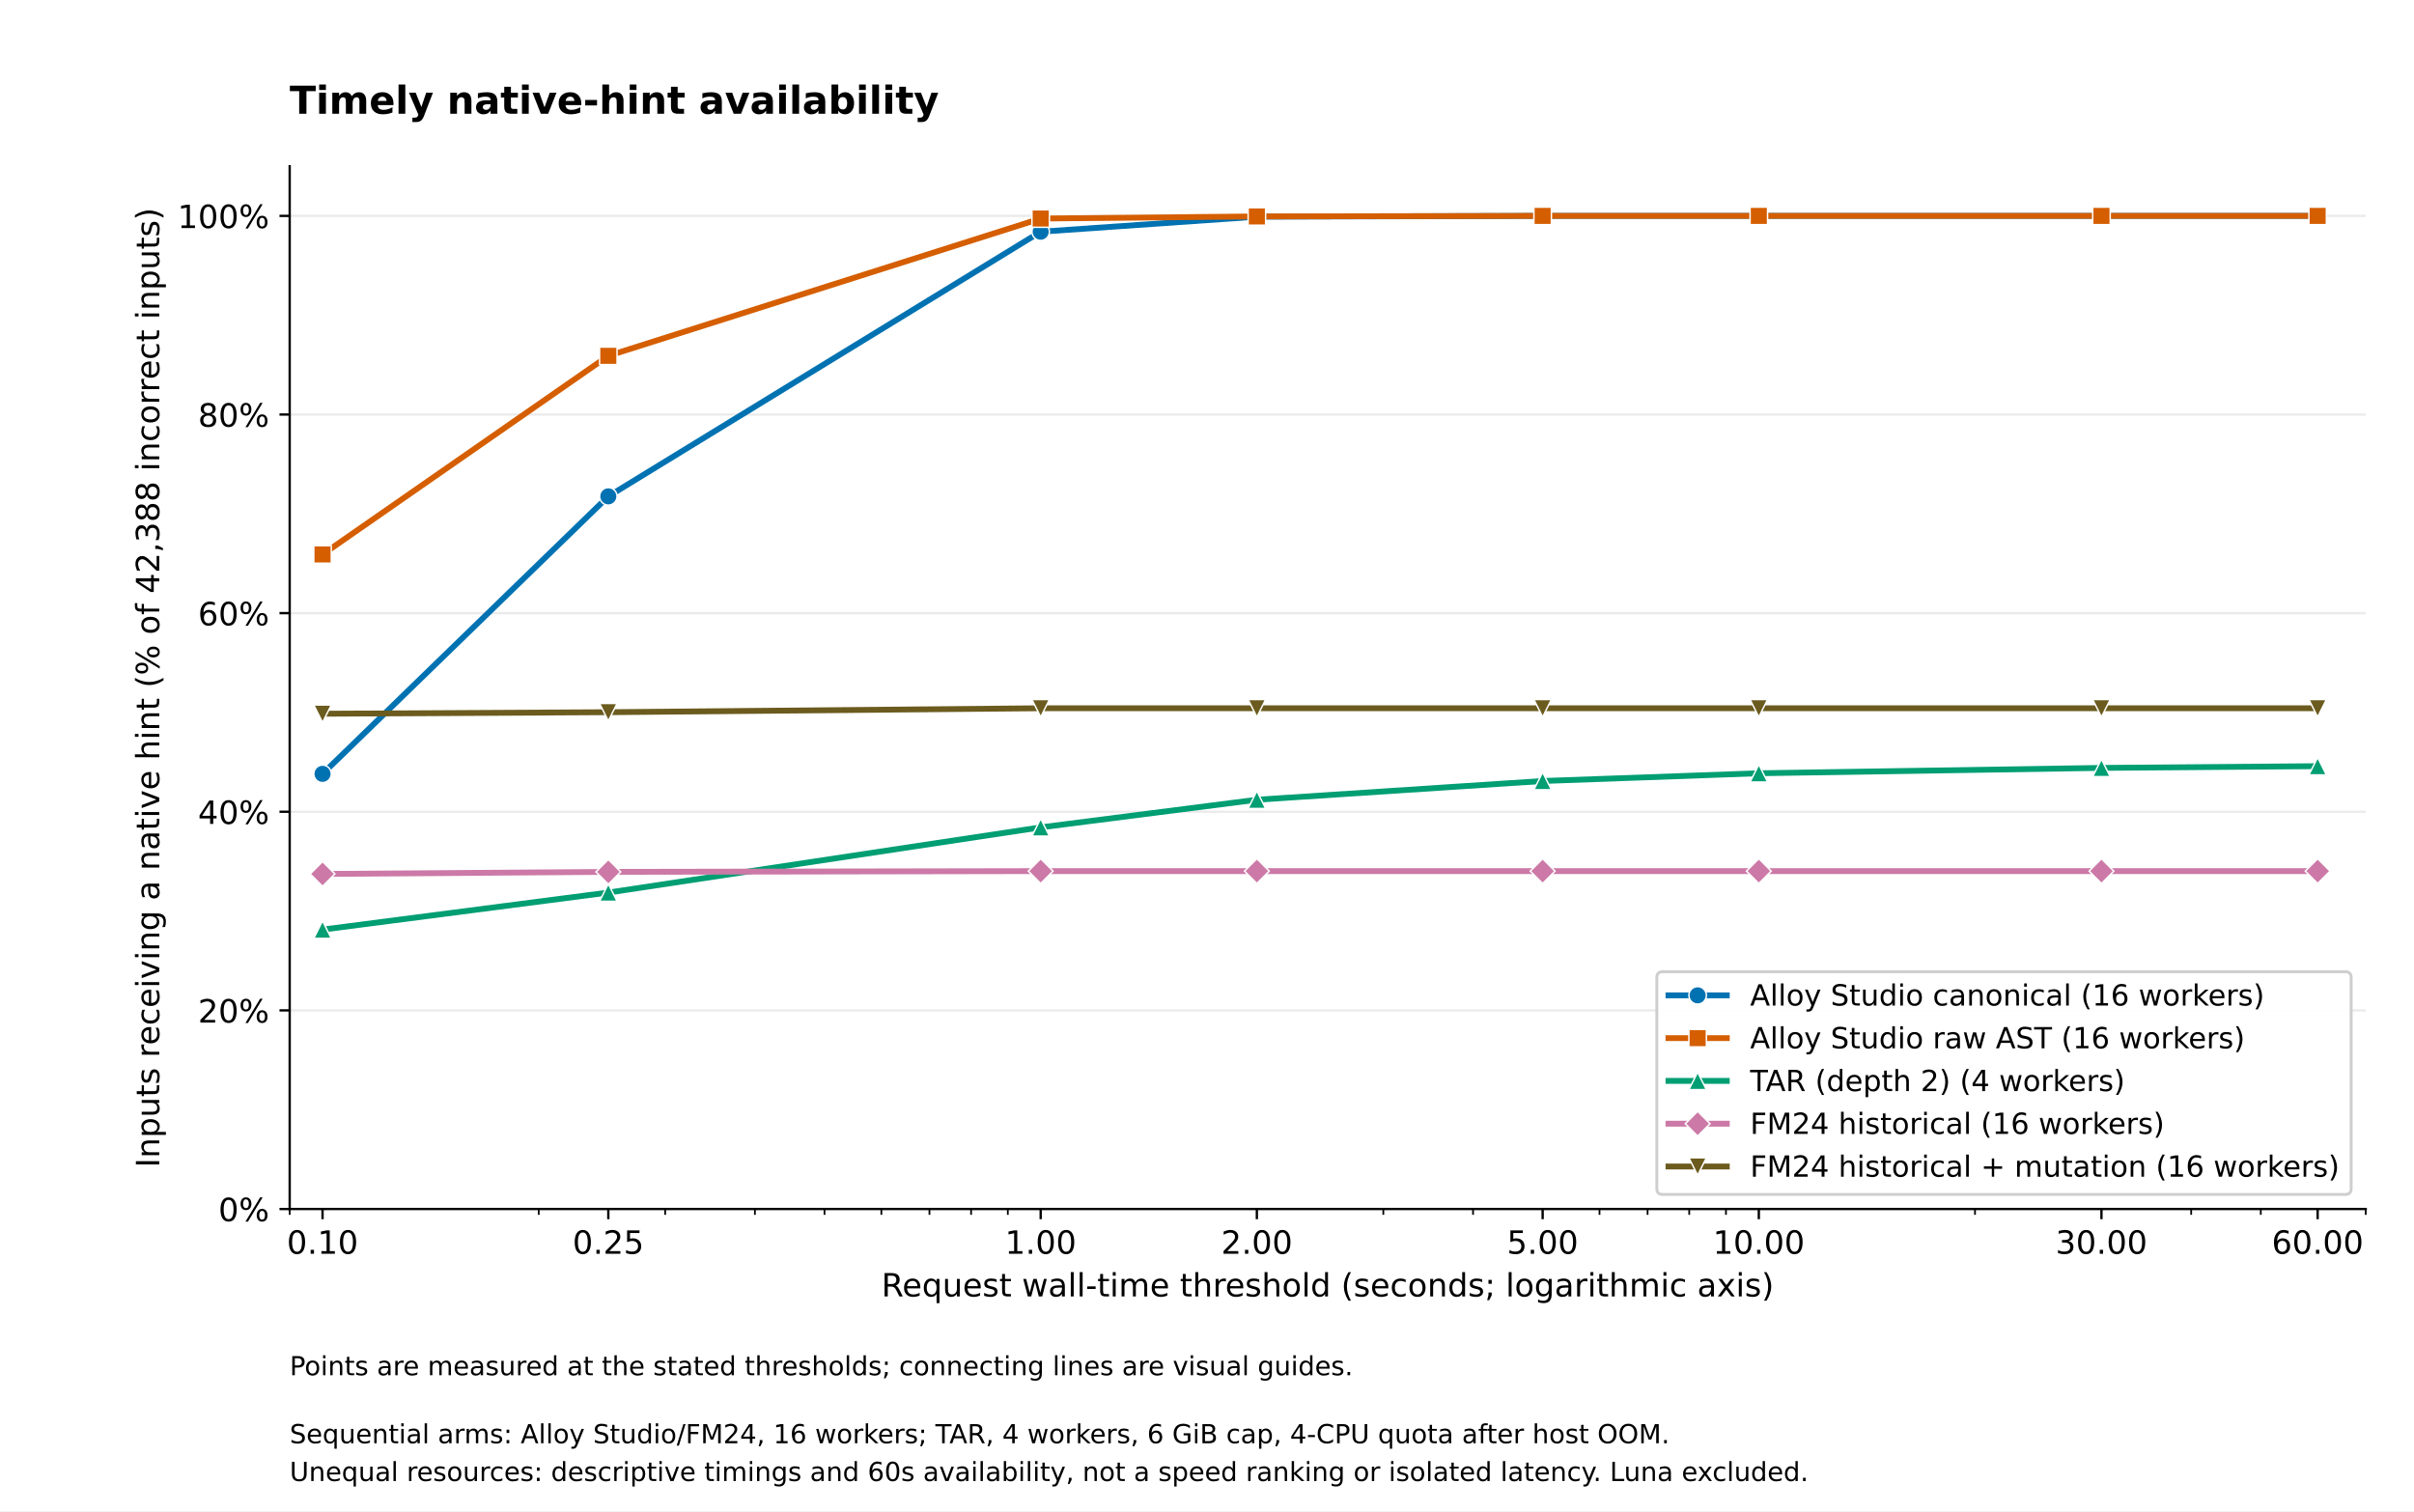
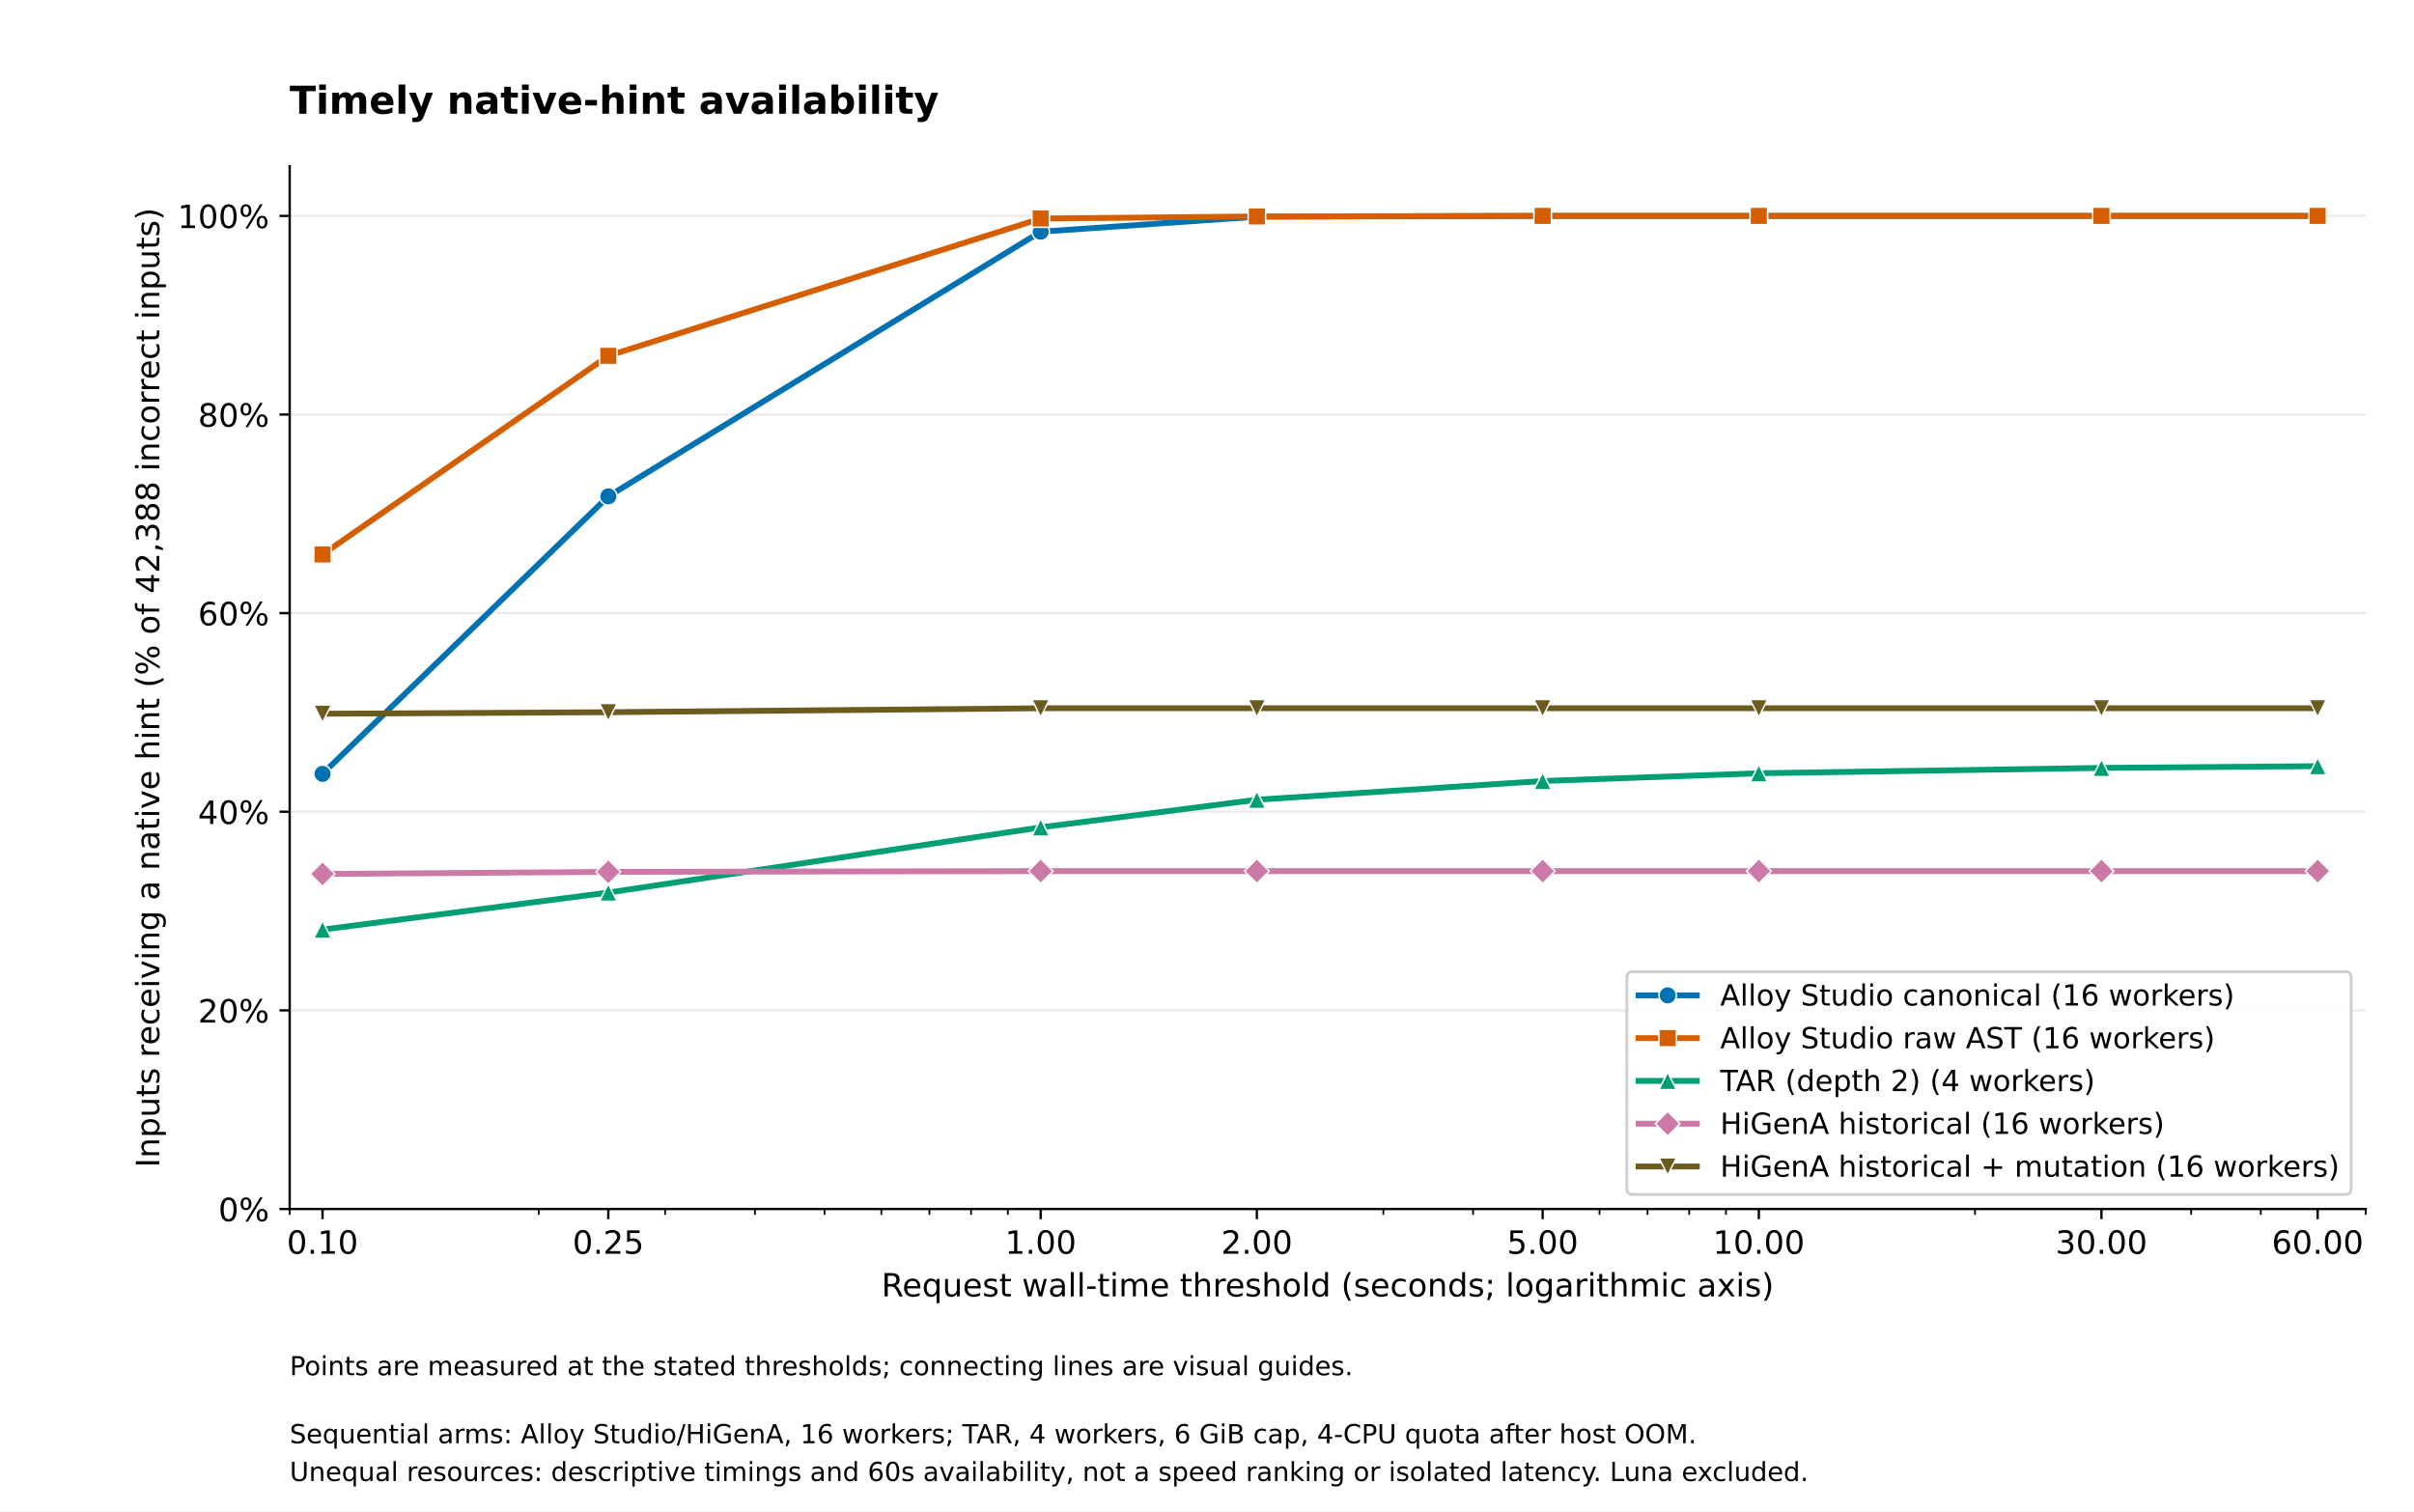
<svg xmlns="http://www.w3.org/2000/svg" xmlns:xlink="http://www.w3.org/1999/xlink" width="828pt" height="518.4pt" viewBox="0 0 828 518.4" version="1.1">
  <defs>
    <style type="text/css">*{stroke-linejoin: round; stroke-linecap: butt}</style>
  </defs>
  <g id="figure_1">
    <g id="patch_1">
      <path d="M 0 518.4  L 828 518.4  L 828 0  L 0 0  z " style="fill: #ffffff" />
    </g>
    <g id="axes_1">
      <g id="patch_2">
        <path d="M 99.36 414.72  L 811.44 414.72  L 811.44 57.024  L 99.36 57.024  z " style="fill: #ffffff" />
      </g>
      <g id="matplotlib.axis_1">
        <g id="xtick_1">
          <g id="line2d_1">
            <defs>
              <path id="m5367afcab2" d="M 0 0  L 0 3.5  " style="stroke: #000000; stroke-width: 0.8" />
            </defs>
            <g>
              <use xlink:href="#m5367afcab2" x="110.631" y="414.72" style="stroke: #000000; stroke-width: 0.8" />
            </g>
          </g>
          <g id="text_1">
            <text style="font-size: 11px; font-family: 'DejaVu Sans'; text-anchor: middle" x="110.631" y="430.078" transform="rotate(-0 110.6311 430.0783)">0.10</text>
          </g>
        </g>
        <g id="xtick_2">
          <g id="line2d_2">
            <g>
              <use xlink:href="#m5367afcab2" x="208.652" y="414.72" style="stroke: #000000; stroke-width: 0.8" />
            </g>
          </g>
          <g id="text_2">
            <text style="font-size: 11px; font-family: 'DejaVu Sans'; text-anchor: middle" x="208.652" y="430.078" transform="rotate(-0 208.6523 430.0783)">0.25</text>
          </g>
        </g>
        <g id="xtick_3">
          <g id="line2d_3">
            <g>
              <use xlink:href="#m5367afcab2" x="356.953" y="414.72" style="stroke: #000000; stroke-width: 0.8" />
            </g>
          </g>
          <g id="text_3">
            <text style="font-size: 11px; font-family: 'DejaVu Sans'; text-anchor: middle" x="356.953" y="430.078" transform="rotate(-0 356.9526 430.0783)">1.00</text>
          </g>
        </g>
        <g id="xtick_4">
          <g id="line2d_4">
            <g>
              <use xlink:href="#m5367afcab2" x="431.103" y="414.72" style="stroke: #000000; stroke-width: 0.8" />
            </g>
          </g>
          <g id="text_4">
            <text style="font-size: 11px; font-family: 'DejaVu Sans'; text-anchor: middle" x="431.103" y="430.078" transform="rotate(-0 431.1028 430.0783)">2.00</text>
          </g>
        </g>
        <g id="xtick_5">
          <g id="line2d_5">
            <g>
              <use xlink:href="#m5367afcab2" x="529.124" y="414.72" style="stroke: #000000; stroke-width: 0.8" />
            </g>
          </g>
          <g id="text_5">
            <text style="font-size: 11px; font-family: 'DejaVu Sans'; text-anchor: middle" x="529.124" y="430.078" transform="rotate(-0 529.124 430.0783)">5.00</text>
          </g>
        </g>
        <g id="xtick_6">
          <g id="line2d_6">
            <g>
              <use xlink:href="#m5367afcab2" x="603.274" y="414.72" style="stroke: #000000; stroke-width: 0.8" />
            </g>
          </g>
          <g id="text_6">
            <text style="font-size: 11px; font-family: 'DejaVu Sans'; text-anchor: middle" x="603.274" y="430.078" transform="rotate(-0 603.2741 430.0783)">10.00</text>
          </g>
        </g>
        <g id="xtick_7">
          <g id="line2d_7">
            <g>
              <use xlink:href="#m5367afcab2" x="720.799" y="414.72" style="stroke: #000000; stroke-width: 0.8" />
            </g>
          </g>
          <g id="text_7">
            <text style="font-size: 11px; font-family: 'DejaVu Sans'; text-anchor: middle" x="720.799" y="430.078" transform="rotate(-0 720.7994 430.0783)">30.00</text>
          </g>
        </g>
        <g id="xtick_8">
          <g id="line2d_8">
            <g>
              <use xlink:href="#m5367afcab2" x="794.95" y="414.72" style="stroke: #000000; stroke-width: 0.8" />
            </g>
          </g>
          <g id="text_8">
            <text style="font-size: 11px; font-family: 'DejaVu Sans'; text-anchor: middle" x="794.95" y="430.078" transform="rotate(-0 794.9496 430.0783)">60.00</text>
          </g>
        </g>
        <g id="xtick_9">
          <g id="line2d_9">
            <defs>
              <path id="mff317a4f5e" d="M 0 0  L 0 2  " style="stroke: #000000; stroke-width: 0.6" />
            </defs>
            <g>
              <use xlink:href="#mff317a4f5e" x="99.36" y="414.72" style="stroke: #000000; stroke-width: 0.6" />
            </g>
          </g>
        </g>
        <g id="xtick_10">
          <g id="line2d_10">
            <g>
              <use xlink:href="#mff317a4f5e" x="184.781" y="414.72" style="stroke: #000000; stroke-width: 0.6" />
            </g>
          </g>
        </g>
        <g id="xtick_11">
          <g id="line2d_11">
            <g>
              <use xlink:href="#mff317a4f5e" x="228.156" y="414.72" style="stroke: #000000; stroke-width: 0.6" />
            </g>
          </g>
        </g>
        <g id="xtick_12">
          <g id="line2d_12">
            <g>
              <use xlink:href="#mff317a4f5e" x="258.931" y="414.72" style="stroke: #000000; stroke-width: 0.6" />
            </g>
          </g>
        </g>
        <g id="xtick_13">
          <g id="line2d_13">
            <g>
              <use xlink:href="#mff317a4f5e" x="282.802" y="414.72" style="stroke: #000000; stroke-width: 0.6" />
            </g>
          </g>
        </g>
        <g id="xtick_14">
          <g id="line2d_14">
            <g>
              <use xlink:href="#mff317a4f5e" x="302.306" y="414.72" style="stroke: #000000; stroke-width: 0.6" />
            </g>
          </g>
        </g>
        <g id="xtick_15">
          <g id="line2d_15">
            <g>
              <use xlink:href="#mff317a4f5e" x="318.797" y="414.72" style="stroke: #000000; stroke-width: 0.6" />
            </g>
          </g>
        </g>
        <g id="xtick_16">
          <g id="line2d_16">
            <g>
              <use xlink:href="#mff317a4f5e" x="333.082" y="414.72" style="stroke: #000000; stroke-width: 0.6" />
            </g>
          </g>
        </g>
        <g id="xtick_17">
          <g id="line2d_17">
            <g>
              <use xlink:href="#mff317a4f5e" x="345.682" y="414.72" style="stroke: #000000; stroke-width: 0.6" />
            </g>
          </g>
        </g>
        <g id="xtick_18">
          <g id="line2d_18">
            <g>
              <use xlink:href="#mff317a4f5e" x="474.478" y="414.72" style="stroke: #000000; stroke-width: 0.6" />
            </g>
          </g>
        </g>
        <g id="xtick_19">
          <g id="line2d_19">
            <g>
              <use xlink:href="#mff317a4f5e" x="505.253" y="414.72" style="stroke: #000000; stroke-width: 0.6" />
            </g>
          </g>
        </g>
        <g id="xtick_20">
          <g id="line2d_20">
            <g>
              <use xlink:href="#mff317a4f5e" x="548.628" y="414.72" style="stroke: #000000; stroke-width: 0.6" />
            </g>
          </g>
        </g>
        <g id="xtick_21">
          <g id="line2d_21">
            <g>
              <use xlink:href="#mff317a4f5e" x="565.118" y="414.72" style="stroke: #000000; stroke-width: 0.6" />
            </g>
          </g>
        </g>
        <g id="xtick_22">
          <g id="line2d_22">
            <g>
              <use xlink:href="#mff317a4f5e" x="579.403" y="414.72" style="stroke: #000000; stroke-width: 0.6" />
            </g>
          </g>
        </g>
        <g id="xtick_23">
          <g id="line2d_23">
            <g>
              <use xlink:href="#mff317a4f5e" x="592.003" y="414.72" style="stroke: #000000; stroke-width: 0.6" />
            </g>
          </g>
        </g>
        <g id="xtick_24">
          <g id="line2d_24">
            <g>
              <use xlink:href="#mff317a4f5e" x="677.424" y="414.72" style="stroke: #000000; stroke-width: 0.6" />
            </g>
          </g>
        </g>
        <g id="xtick_25">
          <g id="line2d_25">
            <g>
              <use xlink:href="#mff317a4f5e" x="751.574" y="414.72" style="stroke: #000000; stroke-width: 0.6" />
            </g>
          </g>
        </g>
        <g id="xtick_26">
          <g id="line2d_26">
            <g>
              <use xlink:href="#mff317a4f5e" x="775.446" y="414.72" style="stroke: #000000; stroke-width: 0.6" />
            </g>
          </g>
        </g>
        <g id="xtick_27">
          <g id="line2d_27">
            <g>
              <use xlink:href="#mff317a4f5e" x="811.44" y="414.72" style="stroke: #000000; stroke-width: 0.6" />
            </g>
          </g>
        </g>
        <g id="text_9">
          <text style="font-size: 11px; font-family: 'DejaVu Sans'; text-anchor: middle" x="455.4" y="444.724" transform="rotate(-0 455.4 444.7242)">Request wall-time threshold (seconds; logarithmic axis)</text>
        </g>
      </g>
      <g id="matplotlib.axis_2">
        <g id="ytick_1">
          <g id="line2d_28">
            <path d="M 99.36 414.72  L 811.44 414.72  " clip-path="url(#p9f8dc60654)" style="fill: none; stroke: #b0b0b0; stroke-opacity: 0.25; stroke-width: 0.8; stroke-linecap: square" />
          </g>
          <g id="line2d_29">
            <defs>
              <path id="m09aca55faa" d="M 0 0  L -3.5 0  " style="stroke: #000000; stroke-width: 0.8" />
            </defs>
            <g>
              <use xlink:href="#m09aca55faa" x="99.36" y="414.72" style="stroke: #000000; stroke-width: 0.8" />
            </g>
          </g>
          <g id="text_10">
            <text style="font-size: 11px; font-family: 'DejaVu Sans'; text-anchor: end" x="92.36" y="418.899" transform="rotate(-0 92.36 418.8991)">0%</text>
          </g>
        </g>
        <g id="ytick_2">
          <g id="line2d_30">
            <path d="M 99.36 346.587  L 811.44 346.587  " clip-path="url(#p9f8dc60654)" style="fill: none; stroke: #b0b0b0; stroke-opacity: 0.25; stroke-width: 0.8; stroke-linecap: square" />
          </g>
          <g id="line2d_31">
            <g>
              <use xlink:href="#m09aca55faa" x="99.36" y="346.587" style="stroke: #000000; stroke-width: 0.8" />
            </g>
          </g>
          <g id="text_11">
            <text style="font-size: 11px; font-family: 'DejaVu Sans'; text-anchor: end" x="92.36" y="350.767" transform="rotate(-0 92.36 350.7666)">20%</text>
          </g>
        </g>
        <g id="ytick_3">
          <g id="line2d_32">
            <path d="M 99.36 278.455  L 811.44 278.455  " clip-path="url(#p9f8dc60654)" style="fill: none; stroke: #b0b0b0; stroke-opacity: 0.25; stroke-width: 0.8; stroke-linecap: square" />
          </g>
          <g id="line2d_33">
            <g>
              <use xlink:href="#m09aca55faa" x="99.36" y="278.455" style="stroke: #000000; stroke-width: 0.8" />
            </g>
          </g>
          <g id="text_12">
            <text style="font-size: 11px; font-family: 'DejaVu Sans'; text-anchor: end" x="92.36" y="282.634" transform="rotate(-0 92.36 282.634)">40%</text>
          </g>
        </g>
        <g id="ytick_4">
          <g id="line2d_34">
            <path d="M 99.36 210.322  L 811.44 210.322  " clip-path="url(#p9f8dc60654)" style="fill: none; stroke: #b0b0b0; stroke-opacity: 0.25; stroke-width: 0.8; stroke-linecap: square" />
          </g>
          <g id="line2d_35">
            <g>
              <use xlink:href="#m09aca55faa" x="99.36" y="210.322" style="stroke: #000000; stroke-width: 0.8" />
            </g>
          </g>
          <g id="text_13">
            <text style="font-size: 11px; font-family: 'DejaVu Sans'; text-anchor: end" x="92.36" y="214.501" transform="rotate(-0 92.36 214.5014)">60%</text>
          </g>
        </g>
        <g id="ytick_5">
          <g id="line2d_36">
            <path d="M 99.36 142.19  L 811.44 142.19  " clip-path="url(#p9f8dc60654)" style="fill: none; stroke: #b0b0b0; stroke-opacity: 0.25; stroke-width: 0.8; stroke-linecap: square" />
          </g>
          <g id="line2d_37">
            <g>
              <use xlink:href="#m09aca55faa" x="99.36" y="142.19" style="stroke: #000000; stroke-width: 0.8" />
            </g>
          </g>
          <g id="text_14">
            <text style="font-size: 11px; font-family: 'DejaVu Sans'; text-anchor: end" x="92.36" y="146.369" transform="rotate(-0 92.36 146.3689)">80%</text>
          </g>
        </g>
        <g id="ytick_6">
          <g id="line2d_38">
            <path d="M 99.36 74.057  L 811.44 74.057  " clip-path="url(#p9f8dc60654)" style="fill: none; stroke: #b0b0b0; stroke-opacity: 0.25; stroke-width: 0.8; stroke-linecap: square" />
          </g>
          <g id="line2d_39">
            <g>
              <use xlink:href="#m09aca55faa" x="99.36" y="74.057" style="stroke: #000000; stroke-width: 0.8" />
            </g>
          </g>
          <g id="text_15">
            <text style="font-size: 11px; font-family: 'DejaVu Sans'; text-anchor: end" x="92.36" y="78.236" transform="rotate(-0 92.36 78.23628)">100%</text>
          </g>
        </g>
        <g id="text_16">
          <text style="font-size: 11px; font-family: 'DejaVu Sans'; text-anchor: middle" x="54.624" y="235.872" transform="rotate(-90 54.62438 235.872)">Inputs receiving a native hint (% of 42,388 incorrect inputs)</text>
        </g>
      </g>
      <g id="line2d_40">
        <path d="M 110.631 265.453  L 208.652 170.265  L 356.953 79.482  L 431.103 74.33  L 529.124 74.057  L 603.274 74.057  L 720.799 74.057  L 794.95 74.057  " clip-path="url(#p9f8dc60654)" style="fill: none; stroke: #0072b2; stroke-width: 2; stroke-linecap: square" />
        <defs>
          <path id="m98818d16dd" d="M 0 3  C 0.796 3 1.559 2.684 2.121 2.121  C 2.684 1.559 3 0.796 3 0  C 3 -0.796 2.684 -1.559 2.121 -2.121  C 1.559 -2.684 0.796 -3 0 -3  C -0.796 -3 -1.559 -2.684 -2.121 -2.121  C -2.684 -1.559 -3 -0.796 -3 0  C -3 0.796 -2.684 1.559 -2.121 2.121  C -1.559 2.684 -0.796 3 0 3  z " style="stroke: #ffffff; stroke-width: 0.5" />
        </defs>
        <g clip-path="url(#p9f8dc60654)">
          <use xlink:href="#m98818d16dd" x="110.631" y="265.453" style="fill: #0072b2; stroke: #ffffff; stroke-width: 0.5" />
          <use xlink:href="#m98818d16dd" x="208.652" y="170.265" style="fill: #0072b2; stroke: #ffffff; stroke-width: 0.5" />
          <use xlink:href="#m98818d16dd" x="356.953" y="79.482" style="fill: #0072b2; stroke: #ffffff; stroke-width: 0.5" />
          <use xlink:href="#m98818d16dd" x="431.103" y="74.33" style="fill: #0072b2; stroke: #ffffff; stroke-width: 0.5" />
          <use xlink:href="#m98818d16dd" x="529.124" y="74.057" style="fill: #0072b2; stroke: #ffffff; stroke-width: 0.5" />
          <use xlink:href="#m98818d16dd" x="603.274" y="74.057" style="fill: #0072b2; stroke: #ffffff; stroke-width: 0.5" />
          <use xlink:href="#m98818d16dd" x="720.799" y="74.057" style="fill: #0072b2; stroke: #ffffff; stroke-width: 0.5" />
          <use xlink:href="#m98818d16dd" x="794.95" y="74.057" style="fill: #0072b2; stroke: #ffffff; stroke-width: 0.5" />
        </g>
      </g>
      <g id="line2d_41">
        <path d="M 110.631 190.189  L 208.652 122.061  L 356.953 74.965  L 431.103 74.242  L 529.124 74.057  L 603.274 74.057  L 720.799 74.057  L 794.95 74.057  " clip-path="url(#p9f8dc60654)" style="fill: none; stroke: #d55e00; stroke-width: 2; stroke-linecap: square" />
        <defs>
          <path id="me42546de0e" d="M -3 3  L 3 3  L 3 -3  L -3 -3  z " style="stroke: #ffffff; stroke-width: 0.5; stroke-linejoin: miter" />
        </defs>
        <g clip-path="url(#p9f8dc60654)">
          <use xlink:href="#me42546de0e" x="110.631" y="190.189" style="fill: #d55e00; stroke: #ffffff; stroke-width: 0.5; stroke-linejoin: miter" />
          <use xlink:href="#me42546de0e" x="208.652" y="122.061" style="fill: #d55e00; stroke: #ffffff; stroke-width: 0.5; stroke-linejoin: miter" />
          <use xlink:href="#me42546de0e" x="356.953" y="74.965" style="fill: #d55e00; stroke: #ffffff; stroke-width: 0.5; stroke-linejoin: miter" />
          <use xlink:href="#me42546de0e" x="431.103" y="74.242" style="fill: #d55e00; stroke: #ffffff; stroke-width: 0.5; stroke-linejoin: miter" />
          <use xlink:href="#me42546de0e" x="529.124" y="74.057" style="fill: #d55e00; stroke: #ffffff; stroke-width: 0.5; stroke-linejoin: miter" />
          <use xlink:href="#me42546de0e" x="603.274" y="74.057" style="fill: #d55e00; stroke: #ffffff; stroke-width: 0.5; stroke-linejoin: miter" />
          <use xlink:href="#me42546de0e" x="720.799" y="74.057" style="fill: #d55e00; stroke: #ffffff; stroke-width: 0.5; stroke-linejoin: miter" />
          <use xlink:href="#me42546de0e" x="794.95" y="74.057" style="fill: #d55e00; stroke: #ffffff; stroke-width: 0.5; stroke-linejoin: miter" />
        </g>
      </g>
      <g id="line2d_42">
        <path d="M 110.631 318.881  L 208.652 306.175  L 356.953 283.809  L 431.103 274.326  L 529.124 267.904  L 603.274 265.252  L 720.799 263.412  L 794.95 262.817  " clip-path="url(#p9f8dc60654)" style="fill: none; stroke: #009e73; stroke-width: 2; stroke-linecap: square" />
        <defs>
          <path id="m7f5c019775" d="M 0 -3  L -3 3  L 3 3  z " style="stroke: #ffffff; stroke-width: 0.5; stroke-linejoin: miter" />
        </defs>
        <g clip-path="url(#p9f8dc60654)">
          <use xlink:href="#m7f5c019775" x="110.631" y="318.881" style="fill: #009e73; stroke: #ffffff; stroke-width: 0.5; stroke-linejoin: miter" />
          <use xlink:href="#m7f5c019775" x="208.652" y="306.175" style="fill: #009e73; stroke: #ffffff; stroke-width: 0.5; stroke-linejoin: miter" />
          <use xlink:href="#m7f5c019775" x="356.953" y="283.809" style="fill: #009e73; stroke: #ffffff; stroke-width: 0.5; stroke-linejoin: miter" />
          <use xlink:href="#m7f5c019775" x="431.103" y="274.326" style="fill: #009e73; stroke: #ffffff; stroke-width: 0.5; stroke-linejoin: miter" />
          <use xlink:href="#m7f5c019775" x="529.124" y="267.904" style="fill: #009e73; stroke: #ffffff; stroke-width: 0.5; stroke-linejoin: miter" />
          <use xlink:href="#m7f5c019775" x="603.274" y="265.252" style="fill: #009e73; stroke: #ffffff; stroke-width: 0.5; stroke-linejoin: miter" />
          <use xlink:href="#m7f5c019775" x="720.799" y="263.412" style="fill: #009e73; stroke: #ffffff; stroke-width: 0.5; stroke-linejoin: miter" />
          <use xlink:href="#m7f5c019775" x="794.95" y="262.817" style="fill: #009e73; stroke: #ffffff; stroke-width: 0.5; stroke-linejoin: miter" />
        </g>
      </g>
      <g id="line2d_43">
        <path d="M 110.631 299.786  L 208.652 299.079  L 356.953 298.814  L 431.103 298.814  L 529.124 298.814  L 603.274 298.814  L 720.799 298.814  L 794.95 298.814  " clip-path="url(#p9f8dc60654)" style="fill: none; stroke: #cc79a7; stroke-width: 2; stroke-linecap: square" />
        <defs>
          <path id="m58e86c1450" d="M -0 4.243  L 4.243 0  L 0 -4.243  L -4.243 -0  z " style="stroke: #ffffff; stroke-width: 0.5; stroke-linejoin: miter" />
        </defs>
        <g clip-path="url(#p9f8dc60654)">
          <use xlink:href="#m58e86c1450" x="110.631" y="299.786" style="fill: #cc79a7; stroke: #ffffff; stroke-width: 0.5; stroke-linejoin: miter" />
          <use xlink:href="#m58e86c1450" x="208.652" y="299.079" style="fill: #cc79a7; stroke: #ffffff; stroke-width: 0.5; stroke-linejoin: miter" />
          <use xlink:href="#m58e86c1450" x="356.953" y="298.814" style="fill: #cc79a7; stroke: #ffffff; stroke-width: 0.5; stroke-linejoin: miter" />
          <use xlink:href="#m58e86c1450" x="431.103" y="298.814" style="fill: #cc79a7; stroke: #ffffff; stroke-width: 0.5; stroke-linejoin: miter" />
          <use xlink:href="#m58e86c1450" x="529.124" y="298.814" style="fill: #cc79a7; stroke: #ffffff; stroke-width: 0.5; stroke-linejoin: miter" />
          <use xlink:href="#m58e86c1450" x="603.274" y="298.814" style="fill: #cc79a7; stroke: #ffffff; stroke-width: 0.5; stroke-linejoin: miter" />
          <use xlink:href="#m58e86c1450" x="720.799" y="298.814" style="fill: #cc79a7; stroke: #ffffff; stroke-width: 0.5; stroke-linejoin: miter" />
          <use xlink:href="#m58e86c1450" x="794.95" y="298.814" style="fill: #cc79a7; stroke: #ffffff; stroke-width: 0.5; stroke-linejoin: miter" />
        </g>
      </g>
      <g id="line2d_44">
        <path d="M 110.631 244.831  L 208.652 244.308  L 356.953 242.95  L 431.103 242.95  L 529.124 242.95  L 603.274 242.95  L 720.799 242.95  L 794.95 242.95  " clip-path="url(#p9f8dc60654)" style="fill: none; stroke: #6b5b1e; stroke-width: 2; stroke-linecap: square" />
        <defs>
          <path id="m5d49434c34" d="M -0 3  L 3 -3  L -3 -3  z " style="stroke: #ffffff; stroke-width: 0.5; stroke-linejoin: miter" />
        </defs>
        <g clip-path="url(#p9f8dc60654)">
          <use xlink:href="#m5d49434c34" x="110.631" y="244.831" style="fill: #6b5b1e; stroke: #ffffff; stroke-width: 0.5; stroke-linejoin: miter" />
          <use xlink:href="#m5d49434c34" x="208.652" y="244.308" style="fill: #6b5b1e; stroke: #ffffff; stroke-width: 0.5; stroke-linejoin: miter" />
          <use xlink:href="#m5d49434c34" x="356.953" y="242.95" style="fill: #6b5b1e; stroke: #ffffff; stroke-width: 0.5; stroke-linejoin: miter" />
          <use xlink:href="#m5d49434c34" x="431.103" y="242.95" style="fill: #6b5b1e; stroke: #ffffff; stroke-width: 0.5; stroke-linejoin: miter" />
          <use xlink:href="#m5d49434c34" x="529.124" y="242.95" style="fill: #6b5b1e; stroke: #ffffff; stroke-width: 0.5; stroke-linejoin: miter" />
          <use xlink:href="#m5d49434c34" x="603.274" y="242.95" style="fill: #6b5b1e; stroke: #ffffff; stroke-width: 0.5; stroke-linejoin: miter" />
          <use xlink:href="#m5d49434c34" x="720.799" y="242.95" style="fill: #6b5b1e; stroke: #ffffff; stroke-width: 0.5; stroke-linejoin: miter" />
          <use xlink:href="#m5d49434c34" x="794.95" y="242.95" style="fill: #6b5b1e; stroke: #ffffff; stroke-width: 0.5; stroke-linejoin: miter" />
        </g>
      </g>
      <g id="patch_3">
        <path d="M 99.36 414.72  L 99.36 57.024  " style="fill: none; stroke: #000000; stroke-width: 0.8; stroke-linejoin: miter; stroke-linecap: square" />
      </g>
      <g id="patch_4">
        <path d="M 99.36 414.72  L 811.44 414.72  " style="fill: none; stroke: #000000; stroke-width: 0.8; stroke-linejoin: miter; stroke-linecap: square" />
      </g>
      <g id="text_17">
        <text style="font-weight: 700; font-size: 13.2px; font-family: 'DejaVu Sans'; text-anchor: start" x="99.36" y="39.024" transform="rotate(-0 99.36 39.024)">Timely native-hint availability</text>
      </g>
      <g id="legend_1">
        <g id="patch_5">
-           <path d="M 570.288 409.72  L 804.44 409.72  Q 806.44 409.72 806.44 407.72  L 806.44 335.329  Q 806.44 333.329 804.44 333.329  L 570.288 333.329  Q 568.288 333.329 568.288 335.329  L 568.288 407.72  Q 568.288 409.72 570.288 409.72  z " style="fill: #ffffff; opacity: 0.95; stroke: #cccccc; stroke-linejoin: miter" />
+           <path d="M 560.015 409.72  L 804.44 409.72  Q 806.44 409.72 806.44 407.72  L 806.44 335.329  Q 806.44 333.329 804.44 333.329  L 560.015 333.329  Q 558.015 333.329 558.015 335.329  L 558.015 407.72  Q 558.015 409.72 560.015 409.72  z " style="fill: #ffffff; opacity: 0.95; stroke: #cccccc; stroke-linejoin: miter" />
        </g>
        <g id="line2d_45">
-           <path d="M 572.288 341.428  L 582.288 341.428  L 592.288 341.428  " style="fill: none; stroke: #0072b2; stroke-width: 2; stroke-linecap: square" />
+           <path d="M 562.015 341.428  L 572.015 341.428  L 582.015 341.428  " style="fill: none; stroke: #0072b2; stroke-width: 2; stroke-linecap: square" />
          <g>
-             <use xlink:href="#m98818d16dd" x="582.288" y="341.428" style="fill: #0072b2; stroke: #ffffff; stroke-width: 0.5" />
+             <use xlink:href="#m98818d16dd" x="572.015" y="341.428" style="fill: #0072b2; stroke: #ffffff; stroke-width: 0.5" />
          </g>
        </g>
        <g id="text_18">
-           <text style="font-size: 10px; font-family: 'DejaVu Sans'; text-anchor: start" x="600.288" y="344.928" transform="rotate(-0 600.2884 344.9278)">Alloy Studio canonical (16 workers)</text>
+           <text style="font-size: 10px; font-family: 'DejaVu Sans'; text-anchor: start" x="590.015" y="344.928" transform="rotate(-0 590.015 344.9278)">Alloy Studio canonical (16 workers)</text>
        </g>
        <g id="line2d_46">
-           <path d="M 572.288 356.106  L 582.288 356.106  L 592.288 356.106  " style="fill: none; stroke: #d55e00; stroke-width: 2; stroke-linecap: square" />
+           <path d="M 562.015 356.106  L 572.015 356.106  L 582.015 356.106  " style="fill: none; stroke: #d55e00; stroke-width: 2; stroke-linecap: square" />
          <g>
-             <use xlink:href="#me42546de0e" x="582.288" y="356.106" style="fill: #d55e00; stroke: #ffffff; stroke-width: 0.5; stroke-linejoin: miter" />
+             <use xlink:href="#me42546de0e" x="572.015" y="356.106" style="fill: #d55e00; stroke: #ffffff; stroke-width: 0.5; stroke-linejoin: miter" />
          </g>
        </g>
        <g id="text_19">
-           <text style="font-size: 10px; font-family: 'DejaVu Sans'; text-anchor: start" x="600.288" y="359.606" transform="rotate(-0 600.2884 359.6059)">Alloy Studio raw AST (16 workers)</text>
+           <text style="font-size: 10px; font-family: 'DejaVu Sans'; text-anchor: start" x="590.015" y="359.606" transform="rotate(-0 590.015 359.6059)">Alloy Studio raw AST (16 workers)</text>
        </g>
        <g id="line2d_47">
-           <path d="M 572.288 370.784  L 582.288 370.784  L 592.288 370.784  " style="fill: none; stroke: #009e73; stroke-width: 2; stroke-linecap: square" />
+           <path d="M 562.015 370.784  L 572.015 370.784  L 582.015 370.784  " style="fill: none; stroke: #009e73; stroke-width: 2; stroke-linecap: square" />
          <g>
-             <use xlink:href="#m7f5c019775" x="582.288" y="370.784" style="fill: #009e73; stroke: #ffffff; stroke-width: 0.5; stroke-linejoin: miter" />
+             <use xlink:href="#m7f5c019775" x="572.015" y="370.784" style="fill: #009e73; stroke: #ffffff; stroke-width: 0.5; stroke-linejoin: miter" />
          </g>
        </g>
        <g id="text_20">
-           <text style="font-size: 10px; font-family: 'DejaVu Sans'; text-anchor: start" x="600.288" y="374.284" transform="rotate(-0 600.2884 374.2841)">TAR (depth 2) (4 workers)</text>
+           <text style="font-size: 10px; font-family: 'DejaVu Sans'; text-anchor: start" x="590.015" y="374.284" transform="rotate(-0 590.015 374.2841)">TAR (depth 2) (4 workers)</text>
        </g>
        <g id="line2d_48">
-           <path d="M 572.288 385.462  L 582.288 385.462  L 592.288 385.462  " style="fill: none; stroke: #cc79a7; stroke-width: 2; stroke-linecap: square" />
+           <path d="M 562.015 385.462  L 572.015 385.462  L 582.015 385.462  " style="fill: none; stroke: #cc79a7; stroke-width: 2; stroke-linecap: square" />
          <g>
-             <use xlink:href="#m58e86c1450" x="582.288" y="385.462" style="fill: #cc79a7; stroke: #ffffff; stroke-width: 0.5; stroke-linejoin: miter" />
+             <use xlink:href="#m58e86c1450" x="572.015" y="385.462" style="fill: #cc79a7; stroke: #ffffff; stroke-width: 0.5; stroke-linejoin: miter" />
          </g>
        </g>
        <g id="text_21">
-           <text style="font-size: 10px; font-family: 'DejaVu Sans'; text-anchor: start" x="600.288" y="388.962" transform="rotate(-0 600.2884 388.9622)">FM24 historical (16 workers)</text>
+           <text style="font-size: 10px; font-family: 'DejaVu Sans'; text-anchor: start" x="590.015" y="388.962" transform="rotate(-0 590.015 388.9622)">HiGenA historical (16 workers)</text>
        </g>
        <g id="line2d_49">
-           <path d="M 572.288 400.14  L 582.288 400.14  L 592.288 400.14  " style="fill: none; stroke: #6b5b1e; stroke-width: 2; stroke-linecap: square" />
+           <path d="M 562.015 400.14  L 572.015 400.14  L 582.015 400.14  " style="fill: none; stroke: #6b5b1e; stroke-width: 2; stroke-linecap: square" />
          <g>
-             <use xlink:href="#m5d49434c34" x="582.288" y="400.14" style="fill: #6b5b1e; stroke: #ffffff; stroke-width: 0.5; stroke-linejoin: miter" />
+             <use xlink:href="#m5d49434c34" x="572.015" y="400.14" style="fill: #6b5b1e; stroke: #ffffff; stroke-width: 0.5; stroke-linejoin: miter" />
          </g>
        </g>
        <g id="text_22">
-           <text style="font-size: 10px; font-family: 'DejaVu Sans'; text-anchor: start" x="600.288" y="403.64" transform="rotate(-0 600.2884 403.6403)">FM24 historical + mutation (16 workers)</text>
+           <text style="font-size: 10px; font-family: 'DejaVu Sans'; text-anchor: start" x="590.015" y="403.64" transform="rotate(-0 590.015 403.6403)">HiGenA historical + mutation (16 workers)</text>
        </g>
      </g>
    </g>
    <g id="text_23">
      <text style="font-size: 9px; font-family: 'DejaVu Sans'; text-anchor: start" x="99.36" y="471.744" transform="rotate(-0 99.36 471.744)">Points are measured at the stated thresholds; connecting lines are visual guides.</text>
    </g>
    <g id="text_24">
-       <text style="font-size: 9px; font-family: 'DejaVu Sans'; text-anchor: start" x="99.36" y="495.072" transform="rotate(-0 99.36 495.072)">Sequential arms: Alloy Studio/FM24, 16 workers; TAR, 4 workers, 6 GiB cap, 4-CPU quota after host OOM.</text>
+       <text style="font-size: 9px; font-family: 'DejaVu Sans'; text-anchor: start" x="99.36" y="495.072" transform="rotate(-0 99.36 495.072)">Sequential arms: Alloy Studio/HiGenA, 16 workers; TAR, 4 workers, 6 GiB cap, 4-CPU quota after host OOM.</text>
    </g>
    <g id="text_25">
      <text style="font-size: 9px; font-family: 'DejaVu Sans'; text-anchor: start" x="99.36" y="508.032" transform="rotate(-0 99.36 508.032)">Unequal resources: descriptive timings and 60s availability, not a speed ranking or isolated latency. Luna excluded.</text>
    </g>
  </g>
  <defs>
    <clipPath id="p9f8dc60654">
      <rect x="99.36" y="57.024" width="712.08" height="357.696" />
    </clipPath>
  </defs>
</svg>
